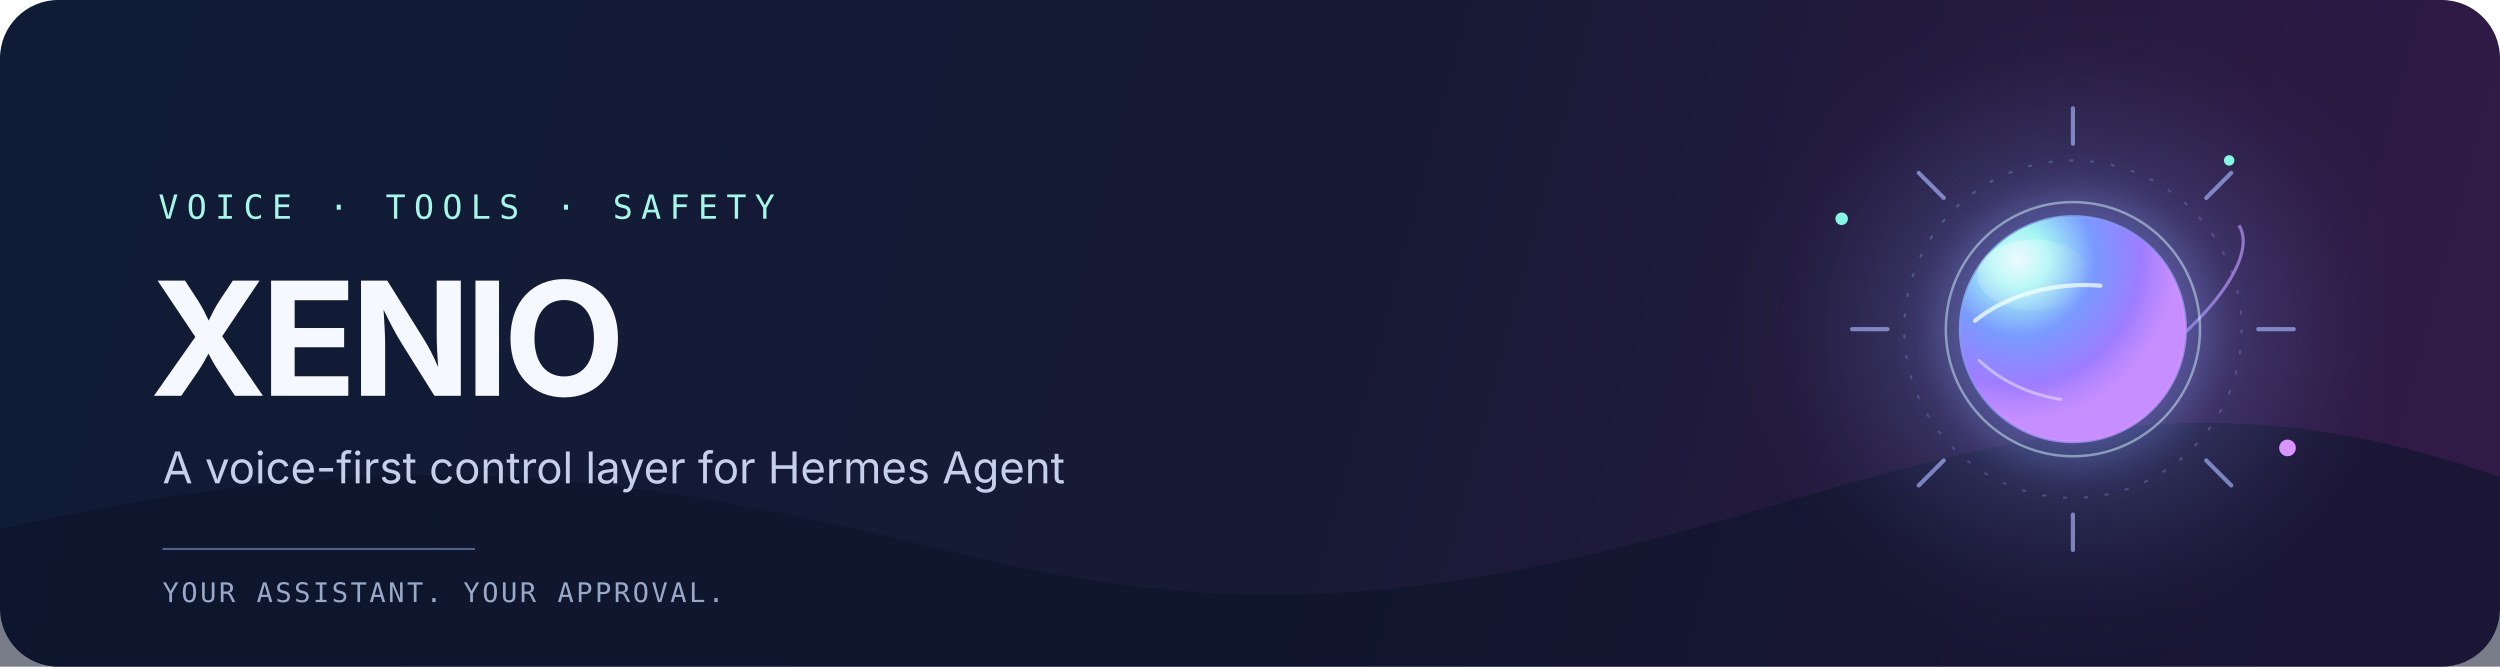
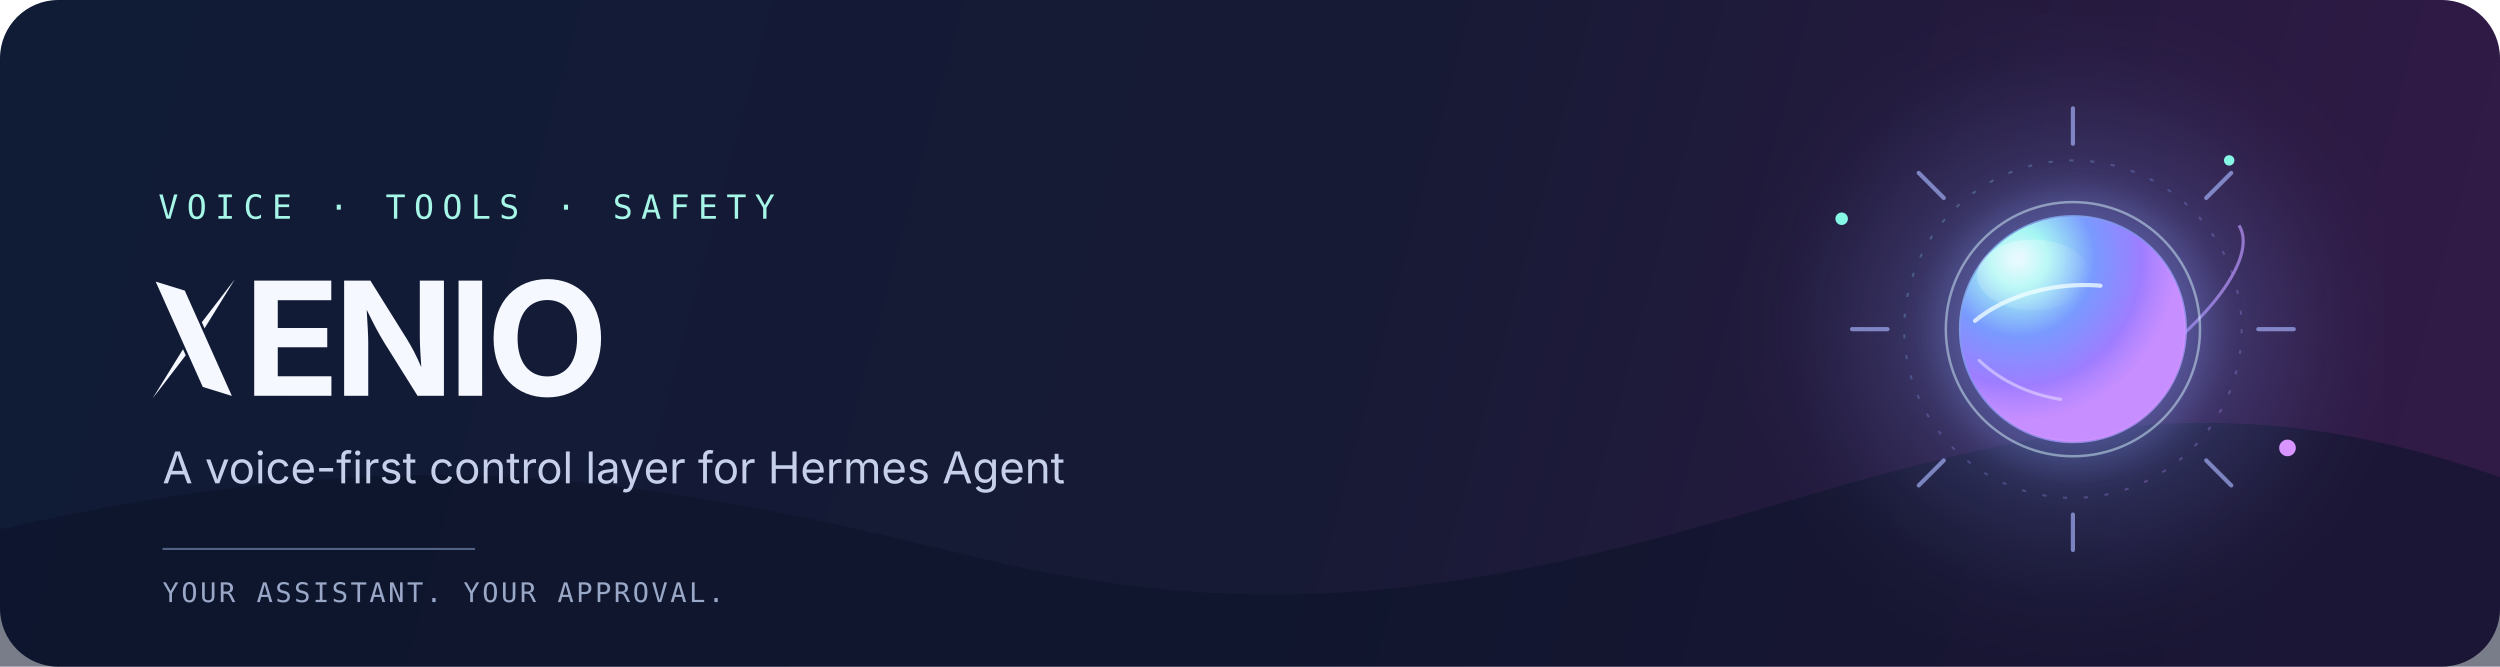
<svg xmlns="http://www.w3.org/2000/svg" width="1200" height="320" viewBox="0 0 1200 320" fill="none">
  <defs>
    <linearGradient id="bg" x1="44" y1="24" x2="1134" y2="312" gradientUnits="userSpaceOnUse">
      <stop stop-color="#101B36" />
      <stop offset=".55" stop-color="#171A35" />
      <stop offset="1" stop-color="#301A46" />
    </linearGradient>
    <linearGradient id="orb" x1="896" y1="72" x2="1063" y2="247" gradientUnits="userSpaceOnUse">
      <stop stop-color="#86F7E5" />
      <stop offset=".48" stop-color="#8A9CFF" />
      <stop offset="1" stop-color="#D895FF" />
    </linearGradient>
    <radialGradient id="glow" cx="0" cy="0" r="1" gradientTransform="matrix(170 0 0 148 997 157)" gradientUnits="userSpaceOnUse">
      <stop stop-color="#8A9CFF" stop-opacity=".36" />
      <stop offset="1" stop-color="#8A9CFF" stop-opacity="0" />
    </radialGradient>
    <radialGradient id="orb-core" cx="0" cy="0" r="1" gradientTransform="matrix(76 0 0 78 969 124)" gradientUnits="userSpaceOnUse">
      <stop stop-color="#E6FFFF" />
      <stop offset=".18" stop-color="#A9FFF2" />
      <stop offset=".48" stop-color="#7A9BFF" />
      <stop offset=".78" stop-color="#A17CFF" />
      <stop offset="1" stop-color="#E28FFF" stop-opacity=".8" />
    </radialGradient>
    <radialGradient id="orb-highlight" cx="0" cy="0" r="1" gradientTransform="matrix(38 0 0 32 966 125)" gradientUnits="userSpaceOnUse">
      <stop stop-color="white" stop-opacity=".58" />
      <stop offset="1" stop-color="white" stop-opacity="0" />
    </radialGradient>
    <filter id="blur" x="814" y="7" width="330" height="310" color-interpolation-filters="sRGB" filterUnits="userSpaceOnUse">
      <feGaussianBlur stdDeviation="24" />
    </filter>
    <filter id="core-glow" x="884" y="46" width="222" height="224" color-interpolation-filters="sRGB" filterUnits="userSpaceOnUse">
      <feGaussianBlur stdDeviation="9" />
    </filter>
  </defs>
  <rect width="1200" height="320" rx="28" fill="url(#bg)" />
  <path d="M0 254c191-43 300-28 462 12 149 37 254 17 398-26 144-43 225-51 340-11v91H0v-66Z" fill="#0B1328" fill-opacity=".55" />
  <circle cx="995" cy="158" r="118" fill="url(#glow)" filter="url(#blur)" />
  <circle cx="995" cy="158" r="81" fill="none" stroke="url(#orb)" stroke-opacity=".28" stroke-width="1" stroke-dasharray="2 8">
    <animateTransform attributeName="transform" type="rotate" from="0 995 158" to="360 995 158" dur="52s" repeatCount="indefinite" />
  </circle>
  <ellipse cx="995" cy="158" rx="94" ry="34" transform="rotate(-32 995 158)" stroke="url(#orb)" stroke-opacity=".68" stroke-width="1.5" stroke-dasharray="80 520">
    <animate attributeName="stroke-dashoffset" values="600;0" dur="9s" repeatCount="indefinite" />
  </ellipse>
  <circle cx="995" cy="158" r="66" fill="#8A9CFF" opacity=".28" filter="url(#core-glow)">
    <animate attributeName="r" values="62;79;62" keyTimes="0;.5;1" keySplines=".42 0 .58 1;.42 0 .58 1" calcMode="spline" dur="4.2s" repeatCount="indefinite" />
    <animate attributeName="opacity" values=".2;.42;.2" keyTimes="0;.5;1" keySplines=".42 0 .58 1;.42 0 .58 1" calcMode="spline" dur="4.2s" repeatCount="indefinite" />
  </circle>
  <circle cx="995" cy="158" r="54" fill="#788CFF" stroke="url(#orb)" stroke-width="1.5" stroke-opacity=".8">
    <animate attributeName="r" values="51;57;51" keyTimes="0;.5;1" keySplines=".42 0 .58 1;.42 0 .58 1" calcMode="spline" dur="4.2s" repeatCount="indefinite" />
  </circle>
  <circle cx="995" cy="158" r="54" fill="url(#orb-core)" opacity=".92">
    <animate attributeName="r" values="51;57;51" keyTimes="0;.5;1" keySplines=".42 0 .58 1;.42 0 .58 1" calcMode="spline" dur="4.2s" repeatCount="indefinite" />
  </circle>
  <ellipse cx="976" cy="132" rx="27" ry="17" fill="url(#orb-highlight)" opacity=".74">
    <animate attributeName="rx" values="23;28;23" dur="4.2s" repeatCount="indefinite" />
    <animate attributeName="opacity" values=".55;.85;.55" dur="4.2s" repeatCount="indefinite" />
  </ellipse>
  <path d="M948 154c23-19 66-24 94-6" stroke="#F2FFFF" stroke-opacity=".75" stroke-width="2" stroke-linecap="round" stroke-dasharray="64 120">
    <animate attributeName="stroke-dashoffset" values="184;0" dur="6s" repeatCount="indefinite" />
  </path>
  <path d="M950 173c23 22 62 26 90 10" stroke="#E5D8FF" stroke-opacity=".6" stroke-width="1.5" stroke-linecap="round" stroke-dasharray="44 150">
    <animate attributeName="stroke-dashoffset" values="194;0" dur="7s" repeatCount="indefinite" />
  </path>
  <circle cx="995" cy="158" r="61" fill="none" stroke="#D8F9FF" stroke-opacity=".48" stroke-width="1.2">
    <animate attributeName="r" values="61;69;61" keyTimes="0;.5;1" keySplines=".42 0 .58 1;.42 0 .58 1" calcMode="spline" dur="4.8s" repeatCount="indefinite" />
    <animate attributeName="stroke-opacity" values=".5;.08;.5" dur="4.8s" repeatCount="indefinite" />
  </circle>
  <path d="M995 69v-17m0 212v-17M906 158h-17m212 0h-17m-151-63-12-12m150 150-12-12m0-126 12-12m-150 150 12-12" stroke="#A9B7FF" stroke-opacity=".65" stroke-width="2" stroke-linecap="round" />
  <circle cx="884" cy="105" r="3" fill="#86F7E5">
    <animate attributeName="opacity" values=".3;1;.3" dur="3.8s" repeatCount="indefinite" />
  </circle>
  <circle cx="1098" cy="215" r="4" fill="#D895FF">
    <animate attributeName="opacity" values="1;.35;1" dur="4.6s" repeatCount="indefinite" />
  </circle>
  <circle cx="1070" cy="77" r="2.5" fill="#86F7E5">
    <animate attributeName="cy" values="77;72;77" dur="5s" repeatCount="indefinite" />
  </circle>
  <text x="76" y="105" fill="#A6F7E8" font-family="ui-monospace, SFMono-Regular, Menlo, monospace" font-size="16" letter-spacing="4">VOICE · TOOLS · SAFETY</text>
-   <text x="72" y="190" fill="#F6F8FF" font-family="Inter, ui-sans-serif, system-ui, sans-serif" font-size="76" font-weight="750" letter-spacing="-3">XENIO</text>
+   <path transform="translate(60.5 130.1) scale(0.127)" fill="#F6F8FF" d="M112 40L222 74L400 472L290 438ZM412 30L286.4 193.5L296.7 216.6ZM100 482L225.6 318.5L215.3 295.4Z" />
+   <text x="117" y="190" fill="#F6F8FF" font-family="Inter, ui-sans-serif, system-ui, sans-serif" font-size="76" font-weight="750" letter-spacing="-3">ENIO</text>
  <text x="78" y="232" fill="#C7D0EA" font-family="Inter, ui-sans-serif, system-ui, sans-serif" font-size="21">A voice-first control layer for Hermes Agent</text>
  <rect x="78" y="263" width="150" height="1" fill="#536385" />
  <text x="78" y="289" fill="#9AA8C8" font-family="ui-monospace, SFMono-Regular, Menlo, monospace" font-size="13" letter-spacing="1.2">YOUR ASSISTANT. YOUR APPROVAL.</text>
</svg>
